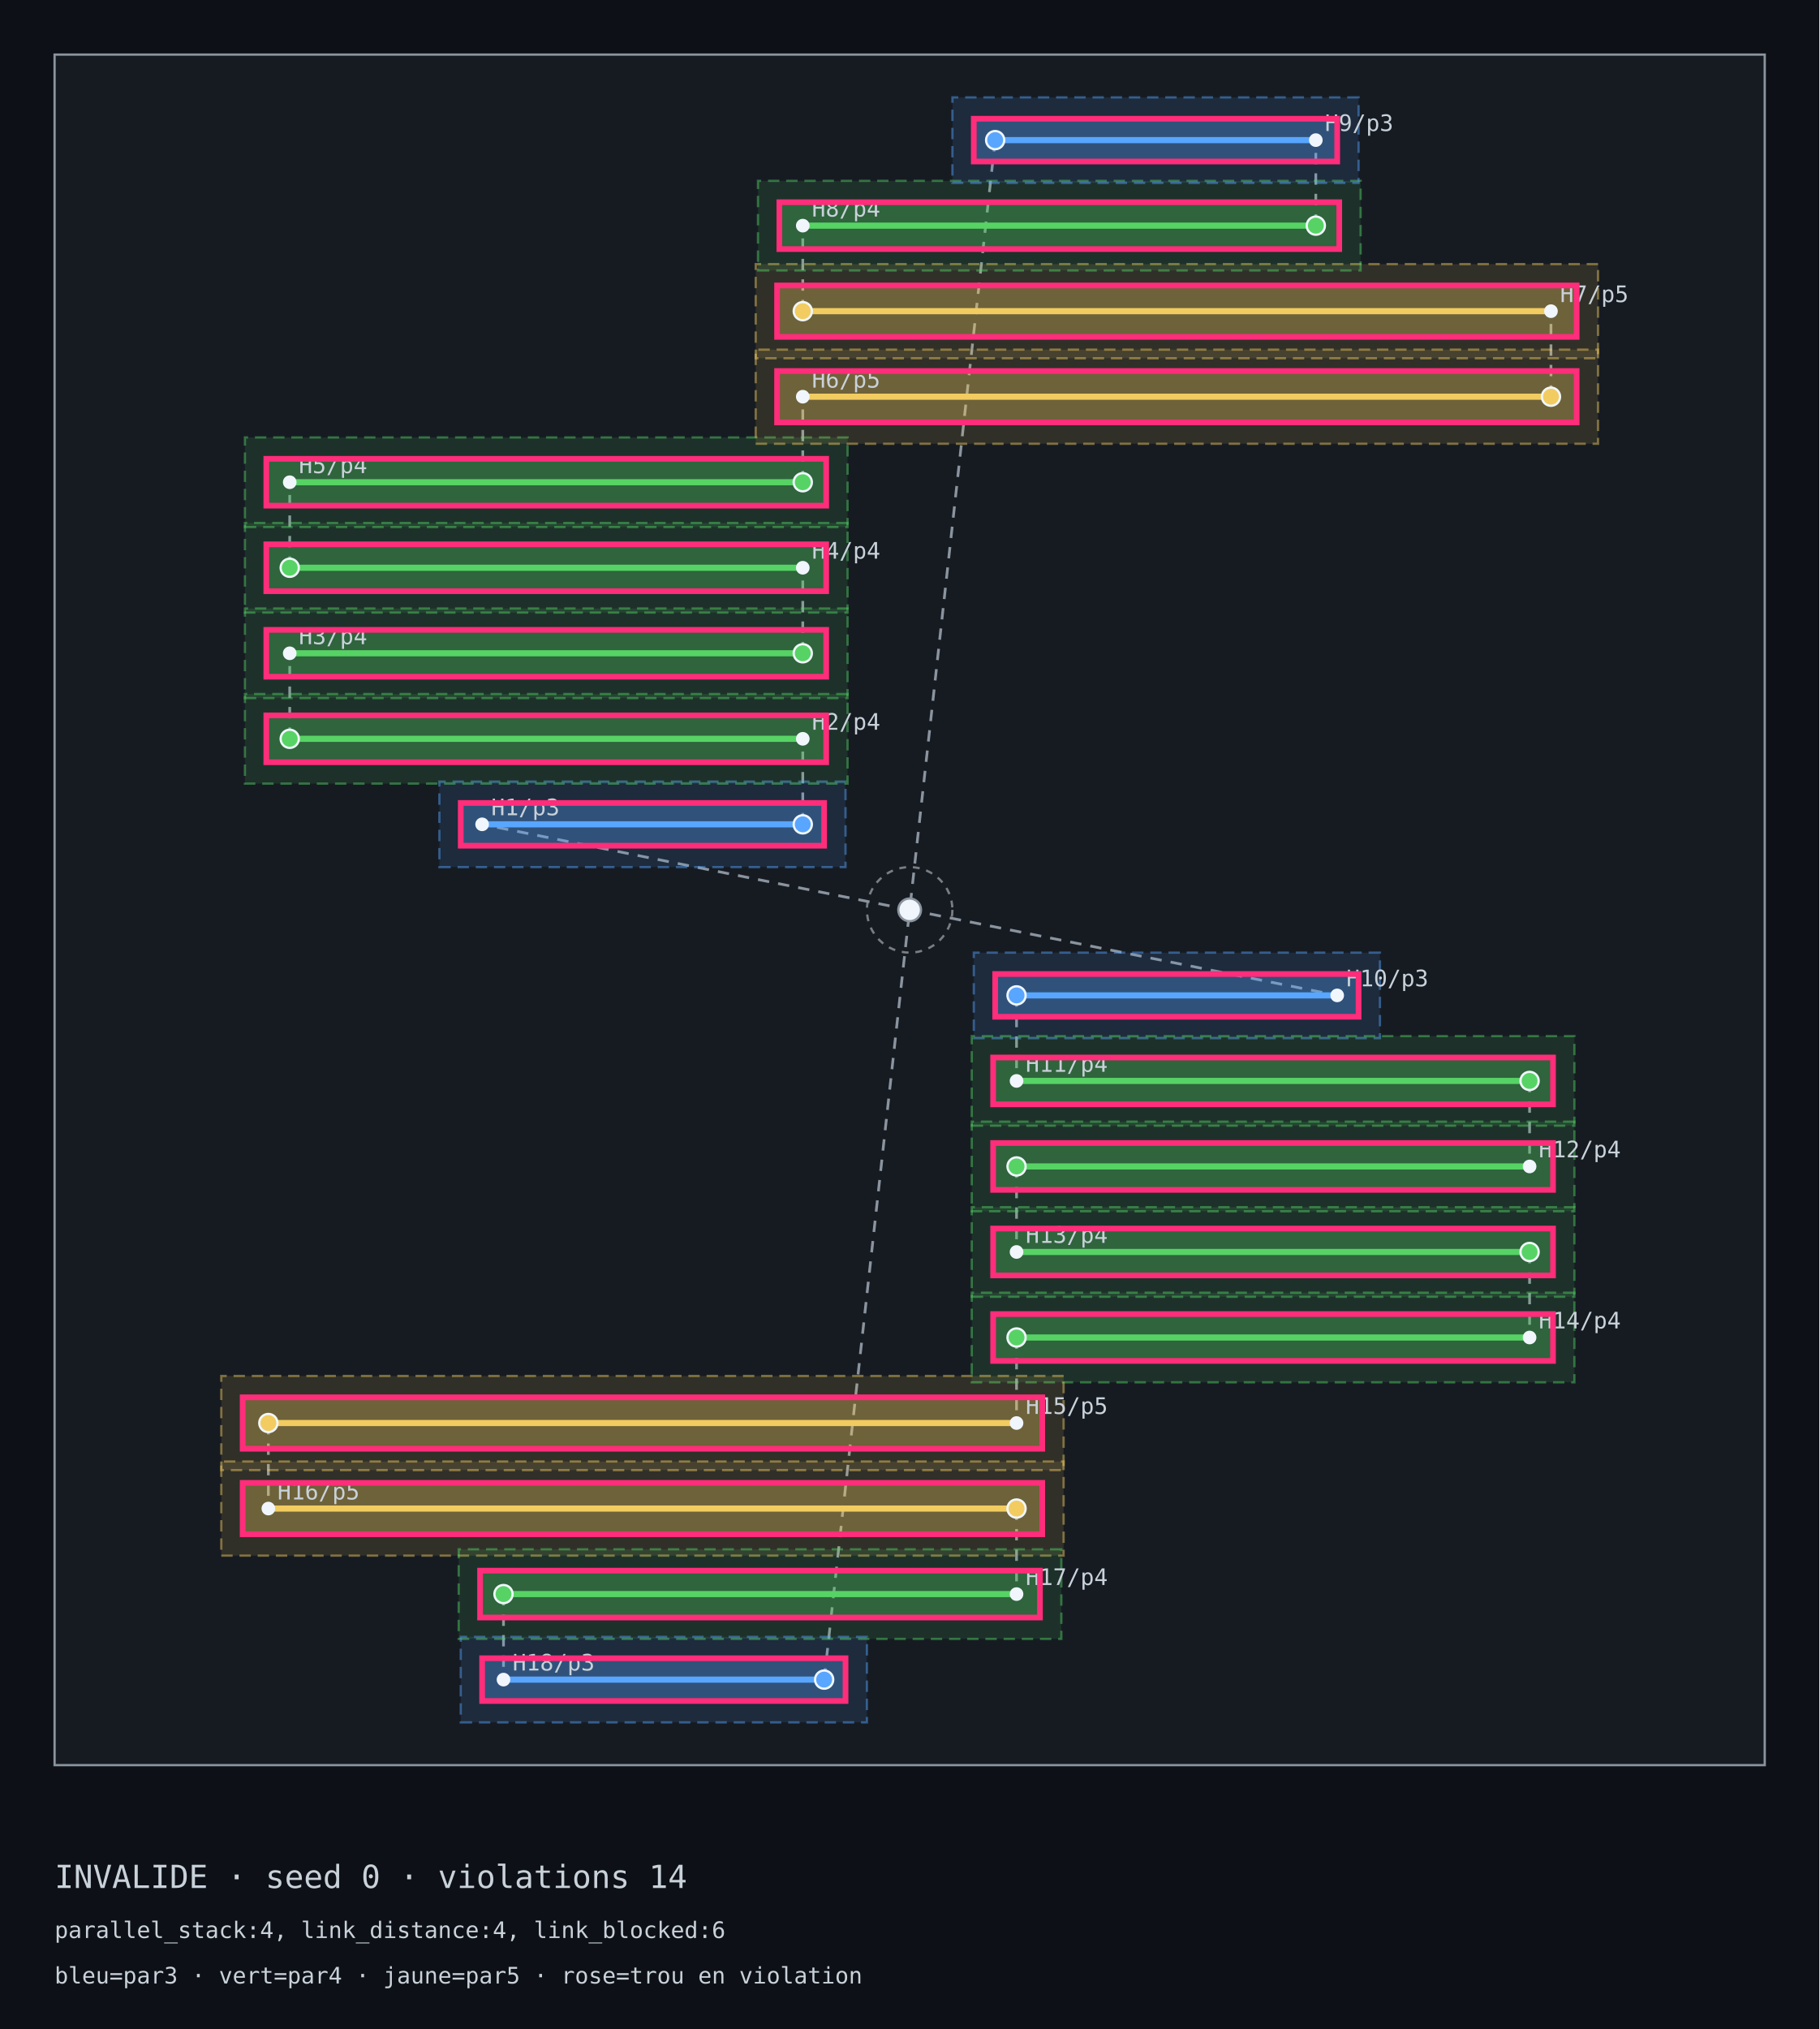
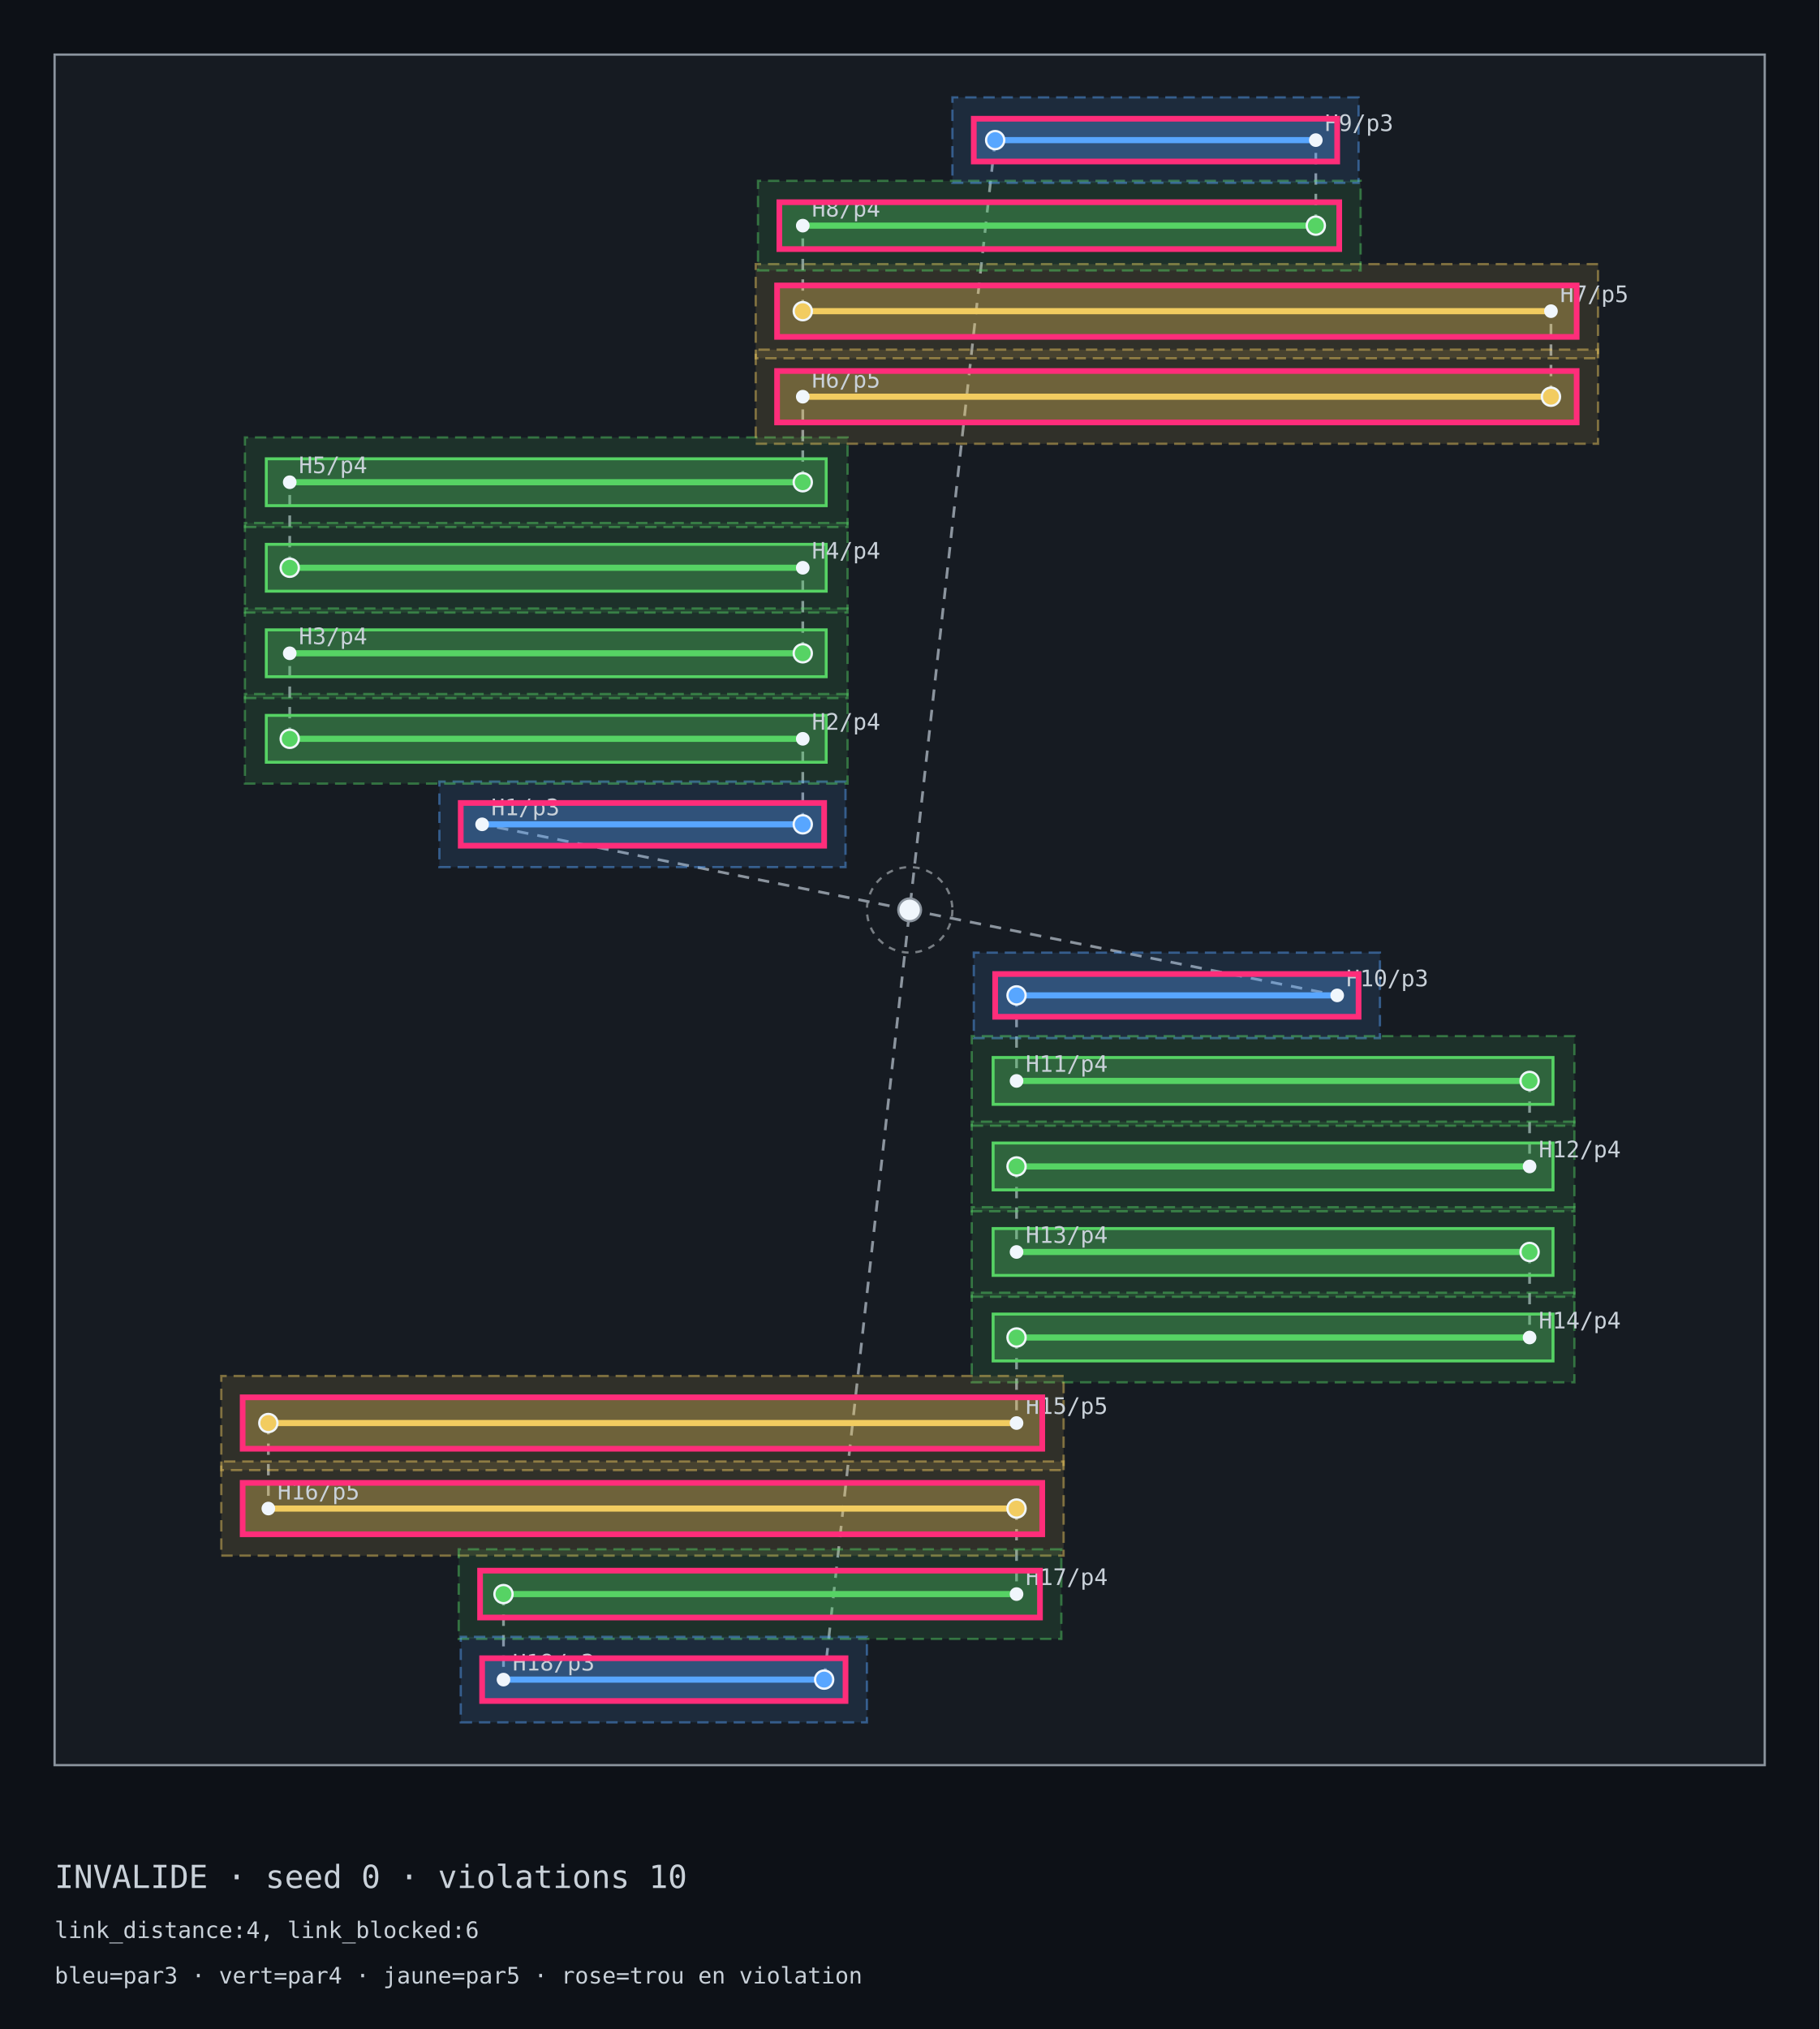
<svg xmlns="http://www.w3.org/2000/svg" width="800" height="892">
  <rect width="100%" height="100%" fill="#0d1117" />
  <rect x="24" y="24" width="752.0" height="752.0" fill="#161b22" stroke="#8b949e" />
  <style>text{font-family:monospace;fill:#c9d1d9}</style>
  <circle cx="400.0" cy="400.0" r="18.8" fill="none" stroke="#f0f6fc" stroke-opacity="0.45" stroke-dasharray="3 3" />
  <line x1="400.0" y1="400.0" x2="212.0" y2="362.4" stroke="#8b949e" stroke-width="1.2" stroke-dasharray="5 4" />
  <line x1="353.0" y1="362.4" x2="353.0" y2="324.8" stroke="#8b949e" stroke-width="1.2" stroke-dasharray="5 4" />
  <line x1="127.4" y1="324.8" x2="127.4" y2="287.2" stroke="#8b949e" stroke-width="1.2" stroke-dasharray="5 4" />
  <line x1="353.0" y1="287.2" x2="353.0" y2="249.6" stroke="#8b949e" stroke-width="1.2" stroke-dasharray="5 4" />
  <line x1="127.4" y1="249.6" x2="127.4" y2="212.0" stroke="#8b949e" stroke-width="1.2" stroke-dasharray="5 4" />
  <line x1="353.0" y1="212.0" x2="353.0" y2="174.4" stroke="#8b949e" stroke-width="1.2" stroke-dasharray="5 4" />
  <line x1="682.0" y1="174.4" x2="682.0" y2="136.8" stroke="#8b949e" stroke-width="1.2" stroke-dasharray="5 4" />
  <line x1="353.0" y1="136.8" x2="353.0" y2="99.2" stroke="#8b949e" stroke-width="1.2" stroke-dasharray="5 4" />
  <line x1="578.6" y1="99.2" x2="578.6" y2="61.6" stroke="#8b949e" stroke-width="1.2" stroke-dasharray="5 4" />
  <line x1="437.6" y1="61.6" x2="400.0" y2="400.0" stroke="#8b949e" stroke-width="1.2" stroke-dasharray="5 4" />
  <line x1="400.0" y1="400.0" x2="588.0" y2="437.6" stroke="#8b949e" stroke-width="1.2" stroke-dasharray="5 4" />
  <line x1="447.0" y1="437.6" x2="447.0" y2="475.2" stroke="#8b949e" stroke-width="1.2" stroke-dasharray="5 4" />
  <line x1="672.6" y1="475.2" x2="672.6" y2="512.8" stroke="#8b949e" stroke-width="1.2" stroke-dasharray="5 4" />
  <line x1="447.0" y1="512.8" x2="447.0" y2="550.4" stroke="#8b949e" stroke-width="1.2" stroke-dasharray="5 4" />
  <line x1="672.6" y1="550.4" x2="672.6" y2="588.0" stroke="#8b949e" stroke-width="1.2" stroke-dasharray="5 4" />
  <line x1="447.0" y1="588.0" x2="447.0" y2="625.6" stroke="#8b949e" stroke-width="1.2" stroke-dasharray="5 4" />
  <line x1="118.0" y1="625.6" x2="118.0" y2="663.2" stroke="#8b949e" stroke-width="1.2" stroke-dasharray="5 4" />
  <line x1="447.0" y1="663.2" x2="447.0" y2="700.8" stroke="#8b949e" stroke-width="1.2" stroke-dasharray="5 4" />
  <line x1="221.4" y1="700.8" x2="221.4" y2="738.4" stroke="#8b949e" stroke-width="1.2" stroke-dasharray="5 4" />
  <line x1="362.4" y1="738.4" x2="400.0" y2="400.0" stroke="#8b949e" stroke-width="1.2" stroke-dasharray="5 4" />
  <polygon points="193.2,381.2 371.8,381.2 371.8,343.6 193.2,343.6" fill="#58a6ff" fill-opacity="0.12" stroke="#58a6ff" stroke-opacity="0.45" stroke-dasharray="5 3" />
  <polygon points="202.6,371.8 362.4,371.8 362.4,353.0 202.6,353.0" fill="#58a6ff" fill-opacity="0.32" stroke="#58a6ff" stroke-width="1.3" />
  <polyline points="212.0,362.4 353.0,362.4" fill="none" stroke="#58a6ff" stroke-width="2.7" />
  <circle cx="212.0" cy="362.4" r="3" fill="#f0f6fc" />
  <circle cx="353.0" cy="362.4" r="4" fill="#58a6ff" stroke="#f0f6fc" />
  <text x="216.0" y="358.4" font-size="10">H1/p3</text>
  <polygon points="202.6,371.8 362.4,371.8 362.4,353.0 202.6,353.0" fill="none" stroke="#ff2d7a" stroke-width="2.5" />
  <polygon points="372.7,305.1 107.7,305.1 107.7,344.5 372.7,344.5" fill="#56d364" fill-opacity="0.12" stroke="#56d364" stroke-opacity="0.45" stroke-dasharray="5 3" />
  <polygon points="363.3,314.5 117.1,314.5 117.1,335.1 363.3,335.1" fill="#56d364" fill-opacity="0.32" stroke="#56d364" stroke-width="1.3" />
  <polyline points="353.0,324.8 127.4,324.8" fill="none" stroke="#56d364" stroke-width="2.7" />
  <circle cx="353.0" cy="324.8" r="3" fill="#f0f6fc" />
  <circle cx="127.4" cy="324.8" r="4" fill="#56d364" stroke="#f0f6fc" />
  <text x="357.0" y="320.8" font-size="10">H2/p4</text>
-   <polygon points="363.3,314.5 117.1,314.5 117.1,335.1 363.3,335.1" fill="none" stroke="#ff2d7a" stroke-width="2.5" />
  <polygon points="107.7,306.9 372.7,306.9 372.7,267.5 107.7,267.5" fill="#56d364" fill-opacity="0.12" stroke="#56d364" stroke-opacity="0.45" stroke-dasharray="5 3" />
  <polygon points="117.1,297.5 363.3,297.5 363.3,276.9 117.1,276.9" fill="#56d364" fill-opacity="0.32" stroke="#56d364" stroke-width="1.3" />
  <polyline points="127.4,287.2 353.0,287.2" fill="none" stroke="#56d364" stroke-width="2.7" />
  <circle cx="127.4" cy="287.2" r="3" fill="#f0f6fc" />
  <circle cx="353.0" cy="287.2" r="4" fill="#56d364" stroke="#f0f6fc" />
  <text x="131.4" y="283.2" font-size="10">H3/p4</text>
-   <polygon points="117.1,297.5 363.3,297.5 363.3,276.9 117.1,276.9" fill="none" stroke="#ff2d7a" stroke-width="2.5" />
  <polygon points="372.7,229.9 107.7,229.9 107.7,269.3 372.7,269.3" fill="#56d364" fill-opacity="0.12" stroke="#56d364" stroke-opacity="0.45" stroke-dasharray="5 3" />
  <polygon points="363.3,239.3 117.1,239.3 117.1,259.9 363.3,259.9" fill="#56d364" fill-opacity="0.32" stroke="#56d364" stroke-width="1.3" />
  <polyline points="353.0,249.6 127.4,249.6" fill="none" stroke="#56d364" stroke-width="2.7" />
  <circle cx="353.0" cy="249.6" r="3" fill="#f0f6fc" />
  <circle cx="127.4" cy="249.6" r="4" fill="#56d364" stroke="#f0f6fc" />
  <text x="357.0" y="245.6" font-size="10">H4/p4</text>
-   <polygon points="363.3,239.3 117.1,239.3 117.1,259.9 363.3,259.9" fill="none" stroke="#ff2d7a" stroke-width="2.5" />
  <polygon points="107.7,231.7 372.7,231.7 372.7,192.3 107.7,192.3" fill="#56d364" fill-opacity="0.12" stroke="#56d364" stroke-opacity="0.45" stroke-dasharray="5 3" />
  <polygon points="117.1,222.3 363.3,222.3 363.3,201.7 117.1,201.7" fill="#56d364" fill-opacity="0.32" stroke="#56d364" stroke-width="1.3" />
  <polyline points="127.4,212.0 353.0,212.0" fill="none" stroke="#56d364" stroke-width="2.7" />
  <circle cx="127.4" cy="212.0" r="3" fill="#f0f6fc" />
  <circle cx="353.0" cy="212.0" r="4" fill="#56d364" stroke="#f0f6fc" />
  <text x="131.4" y="208.0" font-size="10">H5/p4</text>
-   <polygon points="117.1,222.3 363.3,222.3 363.3,201.7 117.1,201.7" fill="none" stroke="#ff2d7a" stroke-width="2.5" />
  <polygon points="332.3,195.1 702.7,195.1 702.7,153.7 332.3,153.7" fill="#f2cc60" fill-opacity="0.12" stroke="#f2cc60" stroke-opacity="0.45" stroke-dasharray="5 3" />
  <polygon points="341.7,185.7 693.3,185.7 693.3,163.1 341.7,163.1" fill="#f2cc60" fill-opacity="0.32" stroke="#f2cc60" stroke-width="1.3" />
  <polyline points="353.0,174.4 682.0,174.4" fill="none" stroke="#f2cc60" stroke-width="2.7" />
  <circle cx="353.0" cy="174.4" r="3" fill="#f0f6fc" />
  <circle cx="682.0" cy="174.4" r="4" fill="#f2cc60" stroke="#f0f6fc" />
  <text x="357.0" y="170.4" font-size="10">H6/p5</text>
  <polygon points="341.7,185.7 693.3,185.7 693.3,163.1 341.7,163.1" fill="none" stroke="#ff2d7a" stroke-width="2.5" />
  <polygon points="702.7,116.1 332.3,116.1 332.3,157.5 702.7,157.5" fill="#f2cc60" fill-opacity="0.12" stroke="#f2cc60" stroke-opacity="0.45" stroke-dasharray="5 3" />
  <polygon points="693.3,125.5 341.7,125.5 341.7,148.1 693.3,148.1" fill="#f2cc60" fill-opacity="0.32" stroke="#f2cc60" stroke-width="1.3" />
  <polyline points="682.0,136.8 353.0,136.8" fill="none" stroke="#f2cc60" stroke-width="2.7" />
  <circle cx="682.0" cy="136.8" r="3" fill="#f0f6fc" />
  <circle cx="353.0" cy="136.8" r="4" fill="#f2cc60" stroke="#f0f6fc" />
  <text x="686.0" y="132.8" font-size="10">H7/p5</text>
  <polygon points="693.3,125.5 341.7,125.5 341.7,148.1 693.3,148.1" fill="none" stroke="#ff2d7a" stroke-width="2.5" />
  <polygon points="333.3,118.9 598.3,118.9 598.3,79.5 333.3,79.5" fill="#56d364" fill-opacity="0.12" stroke="#56d364" stroke-opacity="0.45" stroke-dasharray="5 3" />
  <polygon points="342.7,109.5 588.9,109.5 588.9,88.9 342.7,88.9" fill="#56d364" fill-opacity="0.32" stroke="#56d364" stroke-width="1.3" />
  <polyline points="353.0,99.2 578.6,99.2" fill="none" stroke="#56d364" stroke-width="2.7" />
  <circle cx="353.0" cy="99.2" r="3" fill="#f0f6fc" />
  <circle cx="578.6" cy="99.2" r="4" fill="#56d364" stroke="#f0f6fc" />
  <text x="357.0" y="95.2" font-size="10">H8/p4</text>
  <polygon points="342.7,109.5 588.9,109.5 588.9,88.9 342.7,88.9" fill="none" stroke="#ff2d7a" stroke-width="2.5" />
  <polygon points="597.4,42.8 418.8,42.8 418.8,80.4 597.4,80.4" fill="#58a6ff" fill-opacity="0.12" stroke="#58a6ff" stroke-opacity="0.45" stroke-dasharray="5 3" />
  <polygon points="588.0,52.2 428.2,52.2 428.2,71.0 588.0,71.0" fill="#58a6ff" fill-opacity="0.32" stroke="#58a6ff" stroke-width="1.3" />
  <polyline points="578.6,61.6 437.6,61.6" fill="none" stroke="#58a6ff" stroke-width="2.7" />
  <circle cx="578.6" cy="61.6" r="3" fill="#f0f6fc" />
  <circle cx="437.6" cy="61.6" r="4" fill="#58a6ff" stroke="#f0f6fc" />
  <text x="582.6" y="57.6" font-size="10">H9/p3</text>
  <polygon points="588.0,52.2 428.2,52.2 428.2,71.0 588.0,71.0" fill="none" stroke="#ff2d7a" stroke-width="2.5" />
  <polygon points="606.8,418.8 428.2,418.8 428.2,456.4 606.8,456.4" fill="#58a6ff" fill-opacity="0.12" stroke="#58a6ff" stroke-opacity="0.45" stroke-dasharray="5 3" />
  <polygon points="597.4,428.2 437.6,428.2 437.6,447.0 597.4,447.0" fill="#58a6ff" fill-opacity="0.32" stroke="#58a6ff" stroke-width="1.3" />
  <polyline points="588.0,437.6 447.0,437.6" fill="none" stroke="#58a6ff" stroke-width="2.7" />
  <circle cx="588.0" cy="437.6" r="3" fill="#f0f6fc" />
  <circle cx="447.0" cy="437.6" r="4" fill="#58a6ff" stroke="#f0f6fc" />
  <text x="592.0" y="433.6" font-size="10">H10/p3</text>
  <polygon points="597.4,428.2 437.6,428.2 437.6,447.0 597.4,447.0" fill="none" stroke="#ff2d7a" stroke-width="2.5" />
  <polygon points="427.3,494.9 692.3,494.9 692.3,455.5 427.3,455.5" fill="#56d364" fill-opacity="0.12" stroke="#56d364" stroke-opacity="0.45" stroke-dasharray="5 3" />
  <polygon points="436.7,485.5 682.9,485.5 682.9,464.9 436.7,464.9" fill="#56d364" fill-opacity="0.32" stroke="#56d364" stroke-width="1.3" />
  <polyline points="447.0,475.2 672.6,475.2" fill="none" stroke="#56d364" stroke-width="2.7" />
  <circle cx="447.0" cy="475.2" r="3" fill="#f0f6fc" />
  <circle cx="672.6" cy="475.2" r="4" fill="#56d364" stroke="#f0f6fc" />
  <text x="451.0" y="471.2" font-size="10">H11/p4</text>
-   <polygon points="436.7,485.5 682.9,485.5 682.9,464.9 436.7,464.9" fill="none" stroke="#ff2d7a" stroke-width="2.5" />
  <polygon points="692.3,493.1 427.3,493.1 427.3,532.5 692.3,532.5" fill="#56d364" fill-opacity="0.12" stroke="#56d364" stroke-opacity="0.45" stroke-dasharray="5 3" />
  <polygon points="682.9,502.5 436.7,502.5 436.7,523.1 682.9,523.1" fill="#56d364" fill-opacity="0.32" stroke="#56d364" stroke-width="1.3" />
  <polyline points="672.6,512.8 447.0,512.8" fill="none" stroke="#56d364" stroke-width="2.7" />
  <circle cx="672.6" cy="512.8" r="3" fill="#f0f6fc" />
  <circle cx="447.0" cy="512.8" r="4" fill="#56d364" stroke="#f0f6fc" />
  <text x="676.6" y="508.8" font-size="10">H12/p4</text>
-   <polygon points="682.9,502.5 436.7,502.5 436.7,523.1 682.9,523.1" fill="none" stroke="#ff2d7a" stroke-width="2.5" />
  <polygon points="427.3,570.1 692.3,570.1 692.3,530.7 427.3,530.7" fill="#56d364" fill-opacity="0.12" stroke="#56d364" stroke-opacity="0.45" stroke-dasharray="5 3" />
  <polygon points="436.7,560.7 682.9,560.7 682.9,540.1 436.7,540.1" fill="#56d364" fill-opacity="0.32" stroke="#56d364" stroke-width="1.3" />
  <polyline points="447.0,550.4 672.6,550.4" fill="none" stroke="#56d364" stroke-width="2.7" />
  <circle cx="447.0" cy="550.4" r="3" fill="#f0f6fc" />
  <circle cx="672.6" cy="550.4" r="4" fill="#56d364" stroke="#f0f6fc" />
  <text x="451.0" y="546.4" font-size="10">H13/p4</text>
-   <polygon points="436.7,560.7 682.9,560.7 682.9,540.1 436.7,540.1" fill="none" stroke="#ff2d7a" stroke-width="2.5" />
  <polygon points="692.3,568.3 427.3,568.3 427.3,607.7 692.3,607.7" fill="#56d364" fill-opacity="0.12" stroke="#56d364" stroke-opacity="0.45" stroke-dasharray="5 3" />
  <polygon points="682.9,577.7 436.7,577.7 436.7,598.3 682.9,598.3" fill="#56d364" fill-opacity="0.32" stroke="#56d364" stroke-width="1.3" />
  <polyline points="672.6,588.0 447.0,588.0" fill="none" stroke="#56d364" stroke-width="2.7" />
  <circle cx="672.6" cy="588.0" r="3" fill="#f0f6fc" />
  <circle cx="447.0" cy="588.0" r="4" fill="#56d364" stroke="#f0f6fc" />
  <text x="676.6" y="584.0" font-size="10">H14/p4</text>
-   <polygon points="682.9,577.7 436.7,577.7 436.7,598.3 682.9,598.3" fill="none" stroke="#ff2d7a" stroke-width="2.5" />
  <polygon points="467.7,604.9 97.3,604.9 97.3,646.3 467.7,646.3" fill="#f2cc60" fill-opacity="0.12" stroke="#f2cc60" stroke-opacity="0.45" stroke-dasharray="5 3" />
  <polygon points="458.3,614.3 106.7,614.3 106.7,636.9 458.3,636.9" fill="#f2cc60" fill-opacity="0.32" stroke="#f2cc60" stroke-width="1.3" />
  <polyline points="447.0,625.6 118.0,625.6" fill="none" stroke="#f2cc60" stroke-width="2.7" />
  <circle cx="447.0" cy="625.6" r="3" fill="#f0f6fc" />
  <circle cx="118.0" cy="625.6" r="4" fill="#f2cc60" stroke="#f0f6fc" />
  <text x="451.0" y="621.6" font-size="10">H15/p5</text>
  <polygon points="458.3,614.3 106.7,614.3 106.7,636.9 458.3,636.9" fill="none" stroke="#ff2d7a" stroke-width="2.5" />
  <polygon points="97.3,683.9 467.7,683.9 467.7,642.5 97.3,642.5" fill="#f2cc60" fill-opacity="0.12" stroke="#f2cc60" stroke-opacity="0.45" stroke-dasharray="5 3" />
  <polygon points="106.7,674.5 458.3,674.5 458.3,651.9 106.7,651.9" fill="#f2cc60" fill-opacity="0.32" stroke="#f2cc60" stroke-width="1.3" />
  <polyline points="118.0,663.2 447.0,663.2" fill="none" stroke="#f2cc60" stroke-width="2.7" />
  <circle cx="118.0" cy="663.2" r="3" fill="#f0f6fc" />
  <circle cx="447.0" cy="663.2" r="4" fill="#f2cc60" stroke="#f0f6fc" />
  <text x="122.0" y="659.2" font-size="10">H16/p5</text>
  <polygon points="106.7,674.5 458.3,674.5 458.3,651.9 106.7,651.9" fill="none" stroke="#ff2d7a" stroke-width="2.5" />
  <polygon points="466.7,681.1 201.7,681.1 201.7,720.5 466.7,720.5" fill="#56d364" fill-opacity="0.12" stroke="#56d364" stroke-opacity="0.45" stroke-dasharray="5 3" />
  <polygon points="457.3,690.5 211.1,690.5 211.1,711.1 457.3,711.1" fill="#56d364" fill-opacity="0.32" stroke="#56d364" stroke-width="1.3" />
  <polyline points="447.0,700.8 221.4,700.8" fill="none" stroke="#56d364" stroke-width="2.7" />
  <circle cx="447.0" cy="700.8" r="3" fill="#f0f6fc" />
  <circle cx="221.4" cy="700.8" r="4" fill="#56d364" stroke="#f0f6fc" />
  <text x="451.0" y="696.8" font-size="10">H17/p4</text>
  <polygon points="457.3,690.5 211.1,690.5 211.1,711.1 457.3,711.1" fill="none" stroke="#ff2d7a" stroke-width="2.5" />
  <polygon points="202.6,757.2 381.2,757.2 381.2,719.6 202.6,719.6" fill="#58a6ff" fill-opacity="0.12" stroke="#58a6ff" stroke-opacity="0.45" stroke-dasharray="5 3" />
  <polygon points="212.0,747.8 371.8,747.8 371.8,729.0 212.0,729.0" fill="#58a6ff" fill-opacity="0.32" stroke="#58a6ff" stroke-width="1.3" />
  <polyline points="221.4,738.4 362.4,738.4" fill="none" stroke="#58a6ff" stroke-width="2.7" />
  <circle cx="221.4" cy="738.4" r="3" fill="#f0f6fc" />
  <circle cx="362.4" cy="738.4" r="4" fill="#58a6ff" stroke="#f0f6fc" />
  <text x="225.4" y="734.4" font-size="10">H18/p3</text>
  <polygon points="212.0,747.8 371.8,747.8 371.8,729.0 212.0,729.0" fill="none" stroke="#ff2d7a" stroke-width="2.5" />
  <circle cx="400.0" cy="400.0" r="5" fill="#f0f6fc" stroke="#8b949e" />
-   <text x="24" y="830" font-size="14">INVALIDE · seed 0 · violations 14</text>
-   <text x="24" y="852" font-size="10">parallel_stack:4, link_distance:4, link_blocked:6</text>
+   <text x="24" y="830" font-size="14">INVALIDE · seed 0 · violations 10</text>
+   <text x="24" y="852" font-size="10">link_distance:4, link_blocked:6</text>
  <text x="24" y="872" font-size="10">bleu=par3 · vert=par4 · jaune=par5 · rose=trou en violation</text>
</svg>
